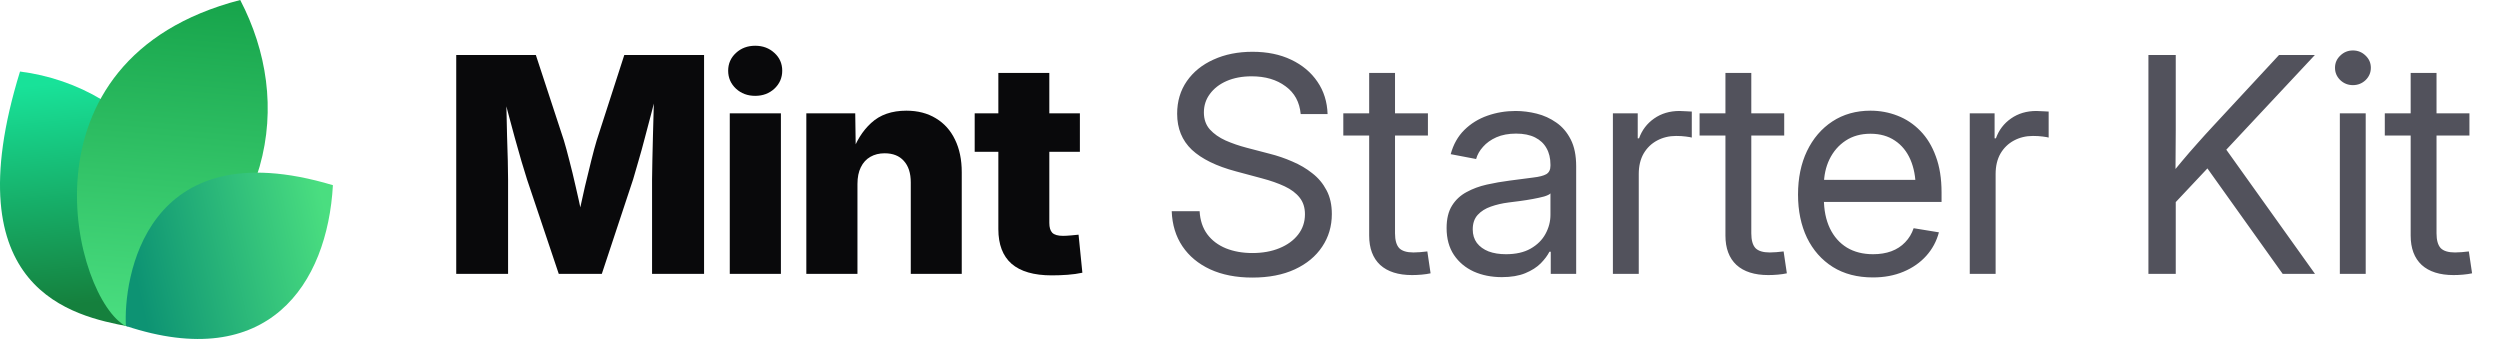
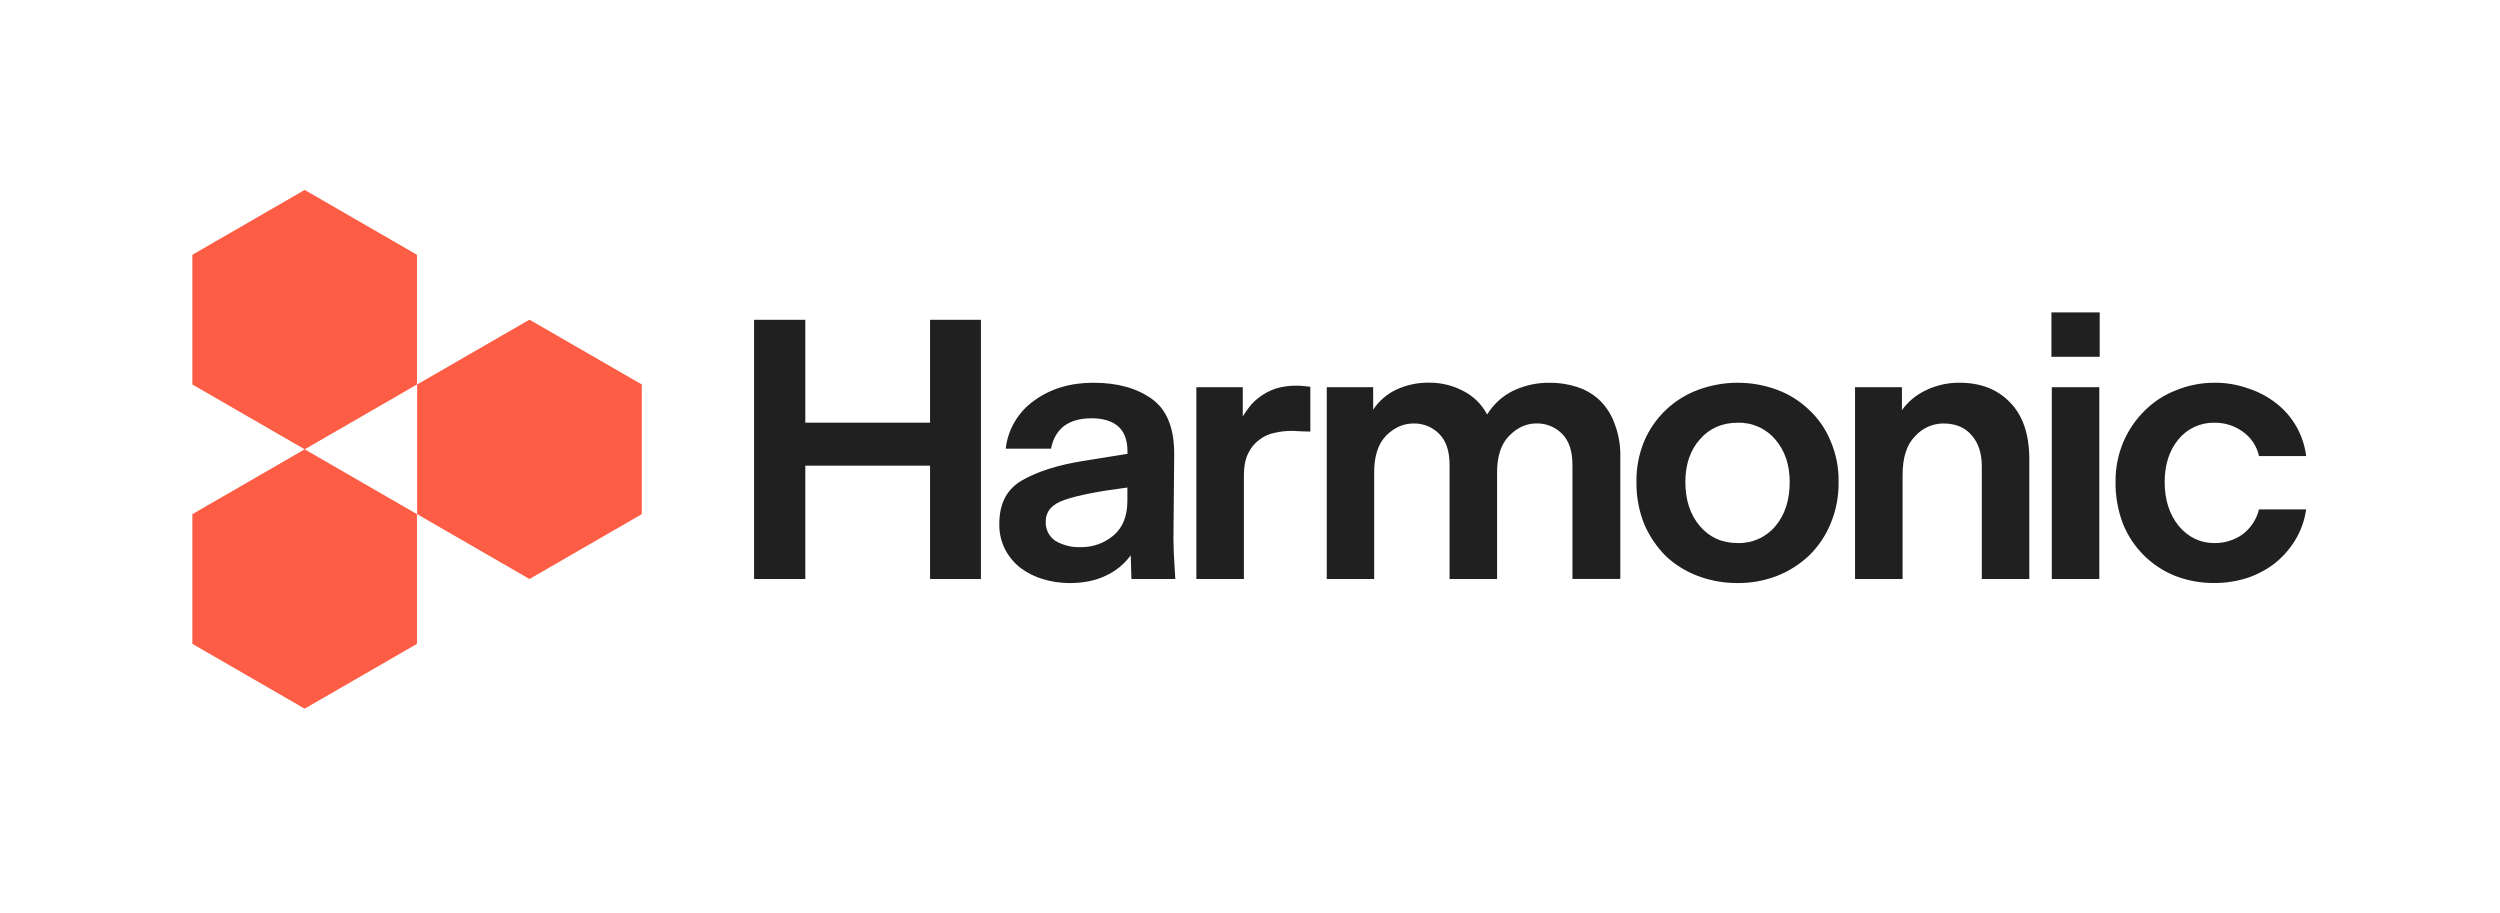
- <svg xmlns="http://www.w3.org/2000/svg" width="177" height="24" viewBox="0 0 177 24" fill="none">
-   <path d="M9.061 23.108C5.268 22.377 -3.391 20.627 1.417 5.064C9.634 6.099 16.973 14.064 9.061 23.108Z" fill="url(#paint0_linear_17557_2020)" />
-   <path d="M8.919 23.094C5.276 21.222 0.784 4.209 17.007 0C20.757 7.193 19.621 16.545 8.919 23.094Z" fill="url(#paint1_linear_17557_2020)" />
-   <path d="M8.914 23.079C8.735 19.882 10.159 9.085 23.57 13.111C23.181 20.123 18.984 26.418 8.914 23.079Z" fill="url(#paint2_linear_17557_2020)" />
-   <path d="M32.301 19.392V3.894H37.938L39.925 9.948C40.036 10.315 40.164 10.787 40.31 11.362C40.462 11.938 40.611 12.552 40.757 13.204C40.91 13.855 41.048 14.483 41.173 15.086C41.305 15.682 41.412 16.192 41.495 16.615H40.695C40.771 16.192 40.871 15.682 40.996 15.086C41.128 14.49 41.267 13.866 41.412 13.214C41.565 12.562 41.714 11.948 41.86 11.373C42.005 10.79 42.133 10.315 42.244 9.948L44.2 3.894H49.848V19.392H46.166V12.704C46.166 12.357 46.173 11.917 46.187 11.383C46.2 10.849 46.214 10.27 46.228 9.646C46.249 9.022 46.266 8.391 46.28 7.753C46.301 7.115 46.311 6.519 46.311 5.964H46.623C46.485 6.561 46.332 7.181 46.166 7.826C45.999 8.471 45.833 9.102 45.666 9.719C45.507 10.336 45.351 10.901 45.198 11.414C45.053 11.928 44.928 12.357 44.824 12.704L42.608 19.392H39.561L37.314 12.704C37.203 12.357 37.072 11.928 36.919 11.414C36.773 10.901 36.614 10.34 36.441 9.729C36.274 9.112 36.104 8.481 35.931 7.836C35.764 7.192 35.608 6.567 35.463 5.964H35.827C35.834 6.512 35.844 7.105 35.858 7.743C35.872 8.374 35.886 9.005 35.9 9.636C35.92 10.26 35.938 10.839 35.952 11.373C35.965 11.907 35.972 12.351 35.972 12.704V19.392H32.301ZM51.668 19.392V8.024H55.288V19.392H51.668ZM53.468 6.786C52.927 6.786 52.473 6.616 52.105 6.276C51.738 5.93 51.554 5.507 51.554 5.007C51.554 4.508 51.738 4.088 52.105 3.749C52.473 3.409 52.927 3.239 53.468 3.239C54.009 3.239 54.463 3.409 54.83 3.749C55.198 4.082 55.382 4.501 55.382 5.007C55.382 5.507 55.198 5.93 54.83 6.276C54.463 6.616 54.009 6.786 53.468 6.786ZM60.708 13.027V19.392H57.088V8.024H60.551L60.593 10.967H60.281C60.593 10.024 61.061 9.268 61.685 8.7C62.309 8.124 63.138 7.836 64.171 7.836C64.975 7.836 65.672 8.017 66.262 8.377C66.851 8.731 67.302 9.234 67.614 9.885C67.933 10.537 68.092 11.307 68.092 12.194V19.392H64.483V12.912C64.483 12.26 64.32 11.754 63.994 11.394C63.675 11.033 63.221 10.853 62.632 10.853C62.25 10.853 61.914 10.936 61.623 11.102C61.332 11.269 61.106 11.515 60.947 11.841C60.787 12.16 60.708 12.555 60.708 13.027ZM76.456 8.024V10.749H69.008V8.024H76.456ZM70.683 5.163H74.292V15.783C74.292 16.102 74.361 16.334 74.5 16.48C74.646 16.625 74.899 16.698 75.259 16.698C75.405 16.698 75.596 16.688 75.831 16.667C76.074 16.646 76.251 16.629 76.362 16.615L76.632 19.309C76.313 19.378 75.963 19.427 75.582 19.455C75.207 19.482 74.836 19.496 74.469 19.496C73.2 19.496 72.25 19.222 71.619 18.674C70.995 18.127 70.683 17.308 70.683 16.22V5.163Z" fill="#09090B" />
-   <path d="M88.667 19.652C87.523 19.652 86.528 19.458 85.682 19.07C84.843 18.681 84.188 18.137 83.716 17.437C83.245 16.736 82.992 15.908 82.957 14.951H84.933C84.968 15.596 85.148 16.14 85.474 16.584C85.8 17.021 86.24 17.354 86.795 17.582C87.35 17.804 87.974 17.915 88.667 17.915C89.388 17.915 90.026 17.801 90.581 17.572C91.143 17.343 91.583 17.024 91.902 16.615C92.228 16.199 92.391 15.717 92.391 15.169C92.391 14.698 92.266 14.306 92.017 13.994C91.767 13.675 91.413 13.408 90.956 13.193C90.498 12.978 89.954 12.787 89.323 12.621L87.502 12.132C86.123 11.765 85.082 11.255 84.382 10.603C83.689 9.944 83.342 9.095 83.342 8.055C83.342 7.174 83.571 6.404 84.028 5.746C84.486 5.087 85.117 4.577 85.921 4.217C86.726 3.849 87.645 3.666 88.678 3.666C89.718 3.666 90.63 3.853 91.413 4.227C92.204 4.602 92.824 5.122 93.275 5.787C93.726 6.446 93.965 7.209 93.993 8.076H92.089C92.013 7.23 91.656 6.574 91.018 6.11C90.387 5.638 89.586 5.403 88.615 5.403C87.95 5.403 87.36 5.513 86.847 5.735C86.341 5.957 85.946 6.262 85.661 6.651C85.377 7.032 85.235 7.469 85.235 7.961C85.235 8.447 85.377 8.849 85.661 9.168C85.946 9.48 86.317 9.74 86.774 9.948C87.232 10.149 87.724 10.319 88.251 10.457L89.884 10.884C90.439 11.023 90.977 11.206 91.496 11.435C92.023 11.657 92.495 11.934 92.911 12.267C93.334 12.593 93.67 12.995 93.92 13.474C94.17 13.945 94.294 14.504 94.294 15.149C94.294 16.015 94.066 16.788 93.608 17.468C93.157 18.148 92.512 18.681 91.673 19.07C90.834 19.458 89.832 19.652 88.667 19.652ZM101.097 8.024V9.594H95.106V8.024H101.097ZM96.937 5.163H98.767V16.521C98.767 17 98.865 17.347 99.059 17.562C99.26 17.77 99.6 17.874 100.078 17.874C100.21 17.874 100.366 17.867 100.546 17.853C100.733 17.832 100.903 17.815 101.056 17.801L101.285 19.351C101.097 19.392 100.886 19.423 100.65 19.444C100.414 19.465 100.189 19.475 99.974 19.475C98.996 19.475 98.244 19.236 97.717 18.758C97.197 18.272 96.937 17.579 96.937 16.677V5.163ZM106.33 19.621C105.595 19.621 104.932 19.489 104.343 19.226C103.754 18.955 103.285 18.564 102.939 18.05C102.592 17.53 102.419 16.896 102.419 16.147C102.419 15.495 102.547 14.965 102.804 14.556C103.06 14.146 103.403 13.828 103.833 13.599C104.263 13.363 104.742 13.186 105.269 13.068C105.796 12.95 106.333 12.857 106.881 12.787C107.574 12.69 108.132 12.617 108.555 12.569C108.978 12.52 109.287 12.441 109.481 12.33C109.675 12.212 109.772 12.014 109.772 11.737V11.654C109.772 11.203 109.679 10.815 109.492 10.489C109.311 10.163 109.041 9.91 108.68 9.729C108.32 9.549 107.872 9.459 107.338 9.459C106.805 9.459 106.34 9.546 105.945 9.719C105.556 9.892 105.241 10.118 104.998 10.395C104.755 10.665 104.593 10.953 104.509 11.258L102.71 10.915C102.897 10.222 103.22 9.65 103.677 9.199C104.135 8.748 104.679 8.412 105.31 8.19C105.941 7.968 106.607 7.857 107.307 7.857C107.8 7.857 108.295 7.92 108.795 8.044C109.301 8.169 109.765 8.381 110.188 8.679C110.611 8.97 110.951 9.369 111.208 9.875C111.464 10.374 111.593 11.005 111.593 11.768V19.392H109.793V17.822H109.7C109.568 18.085 109.363 18.359 109.086 18.643C108.809 18.921 108.444 19.153 107.994 19.34C107.543 19.527 106.988 19.621 106.33 19.621ZM106.621 17.998C107.321 17.998 107.904 17.867 108.368 17.603C108.84 17.333 109.19 16.986 109.419 16.563C109.654 16.133 109.772 15.682 109.772 15.211V13.692C109.703 13.769 109.554 13.841 109.325 13.911C109.096 13.973 108.829 14.032 108.524 14.088C108.226 14.143 107.921 14.192 107.609 14.233C107.304 14.275 107.033 14.309 106.798 14.337C106.354 14.393 105.938 14.49 105.549 14.628C105.168 14.76 104.86 14.954 104.624 15.211C104.388 15.467 104.27 15.811 104.27 16.241C104.27 16.615 104.367 16.934 104.561 17.198C104.762 17.461 105.04 17.662 105.393 17.801C105.747 17.933 106.156 17.998 106.621 17.998ZM114.193 19.392V8.024H115.951V9.792H116.045C116.253 9.209 116.61 8.741 117.116 8.388C117.622 8.034 118.219 7.857 118.905 7.857C119.058 7.857 119.217 7.864 119.384 7.878C119.55 7.885 119.682 7.892 119.779 7.899V9.74C119.716 9.719 119.578 9.695 119.363 9.667C119.155 9.639 118.922 9.625 118.666 9.625C118.174 9.625 117.726 9.733 117.324 9.948C116.922 10.163 116.603 10.471 116.367 10.874C116.138 11.276 116.024 11.758 116.024 12.319V19.392H114.193ZM126.322 8.024V9.594H120.33V8.024H126.322ZM122.161 5.163H123.992V16.521C123.992 17 124.089 17.347 124.283 17.562C124.484 17.77 124.824 17.874 125.302 17.874C125.434 17.874 125.59 17.867 125.77 17.853C125.958 17.832 126.127 17.815 126.28 17.801L126.509 19.351C126.322 19.392 126.11 19.423 125.874 19.444C125.639 19.465 125.413 19.475 125.198 19.475C124.221 19.475 123.468 19.236 122.941 18.758C122.421 18.272 122.161 17.579 122.161 16.677V5.163ZM132.604 19.642C131.502 19.642 130.555 19.396 129.765 18.903C128.974 18.404 128.364 17.714 127.934 16.834C127.511 15.946 127.3 14.927 127.3 13.775C127.3 12.611 127.511 11.584 127.934 10.697C128.364 9.802 128.964 9.102 129.734 8.596C130.51 8.089 131.408 7.836 132.428 7.836C133.1 7.836 133.738 7.954 134.341 8.19C134.952 8.426 135.489 8.783 135.954 9.261C136.425 9.74 136.793 10.343 137.056 11.071C137.327 11.792 137.462 12.645 137.462 13.63V14.296H128.433V12.735H136.463L135.631 13.297C135.631 12.541 135.506 11.876 135.257 11.3C135.007 10.725 134.643 10.277 134.165 9.958C133.686 9.632 133.107 9.469 132.428 9.469C131.748 9.469 131.162 9.632 130.67 9.958C130.177 10.284 129.796 10.725 129.526 11.279C129.262 11.827 129.13 12.441 129.13 13.12V14.046C129.13 14.864 129.273 15.572 129.557 16.168C129.841 16.757 130.243 17.211 130.763 17.53C131.283 17.842 131.901 17.998 132.615 17.998C133.093 17.998 133.523 17.929 133.905 17.79C134.293 17.645 134.619 17.433 134.882 17.156C135.153 16.879 135.354 16.546 135.486 16.157L137.275 16.449C137.108 17.08 136.81 17.634 136.38 18.113C135.95 18.591 135.413 18.966 134.768 19.236C134.123 19.507 133.402 19.642 132.604 19.642ZM139.459 19.392V8.024H141.217V9.792H141.311C141.519 9.209 141.876 8.741 142.382 8.388C142.888 8.034 143.485 7.857 144.171 7.857C144.324 7.857 144.483 7.864 144.649 7.878C144.816 7.885 144.948 7.892 145.045 7.899V9.74C144.982 9.719 144.844 9.695 144.629 9.667C144.421 9.639 144.188 9.625 143.932 9.625C143.439 9.625 142.992 9.733 142.59 9.948C142.188 10.163 141.869 10.471 141.633 10.874C141.404 11.276 141.29 11.758 141.29 12.319V19.392H139.459ZM153.429 14.961V12.715C153.783 12.257 154.136 11.82 154.49 11.404C154.844 10.981 155.204 10.565 155.572 10.156C155.939 9.74 156.314 9.327 156.695 8.918L161.355 3.894H163.893L157.277 10.967H157.184L153.429 14.961ZM152.108 19.392V3.894H154.043V9.241L154.022 12.559L154.043 13.505V19.392H152.108ZM161.615 19.392L155.967 11.477L157.173 9.969L163.903 19.392H161.615ZM165.661 19.392V8.024H167.492V19.392H165.661ZM166.587 6.027C166.24 6.027 165.942 5.909 165.692 5.673C165.443 5.43 165.318 5.139 165.318 4.799C165.318 4.459 165.443 4.172 165.692 3.936C165.942 3.693 166.24 3.572 166.587 3.572C166.934 3.572 167.232 3.693 167.482 3.936C167.731 4.172 167.856 4.459 167.856 4.799C167.856 5.139 167.731 5.43 167.482 5.673C167.232 5.909 166.934 6.027 166.587 6.027ZM174.836 8.024V9.594H168.844V8.024H174.836ZM170.675 5.163H172.506V16.521C172.506 17 172.603 17.347 172.797 17.562C172.998 17.77 173.338 17.874 173.816 17.874C173.948 17.874 174.104 17.867 174.284 17.853C174.472 17.832 174.641 17.815 174.794 17.801L175.023 19.351C174.836 19.392 174.624 19.423 174.388 19.444C174.153 19.465 173.927 19.475 173.712 19.475C172.735 19.475 171.982 19.236 171.455 18.758C170.935 18.272 170.675 17.579 170.675 16.677V5.163Z" fill="#52525C" />
-   <defs>
-     <linearGradient id="paint0_linear_17557_2020" x1="3.776" y1="5.916" x2="5.232" y2="21.559" gradientUnits="userSpaceOnUse">
-       <stop stop-color="#18E299" />
-       <stop offset="1" stop-color="#15803D" />
-     </linearGradient>
-     <linearGradient id="paint1_linear_17557_2020" x1="12.171" y1="-0.718" x2="10.19" y2="22.983" gradientUnits="userSpaceOnUse">
-       <stop stop-color="#16A34A" />
-       <stop offset="1" stop-color="#4ADE80" />
-     </linearGradient>
-     <linearGradient id="paint2_linear_17557_2020" x1="23.133" y1="15.353" x2="9.338" y2="18.52" gradientUnits="userSpaceOnUse">
-       <stop stop-color="#4ADE80" />
-       <stop offset="1" stop-color="#0D9373" />
-     </linearGradient>
-   </defs>
+ <svg xmlns="http://www.w3.org/2000/svg" width="200" height="73" viewBox="0 0 200 73" fill="none">
+   <path d="M60.326 46.32V25.582H64.425V33.813H74.405V25.582H78.474V46.32H74.405V37.254H64.425V46.32H60.326ZM94.024 46.32C93.965 45.391 93.925 44.699 93.904 44.246C93.885 43.772 93.875 43.407 93.875 43.151L93.935 36.396C93.954 34.281 93.363 32.79 92.16 31.922C90.957 31.053 89.392 30.619 87.466 30.619C85.624 30.619 84.049 31.093 82.743 32.041C82.112 32.485 81.581 33.058 81.187 33.721C80.793 34.385 80.544 35.125 80.456 35.892H84.08C84.238 35.101 84.584 34.498 85.119 34.084C85.674 33.67 86.41 33.463 87.317 33.463C88.225 33.463 88.931 33.67 89.425 34.084C89.919 34.499 90.198 35.161 90.198 36.129V36.307L86.691 36.872C84.673 37.188 83.039 37.702 81.791 38.413C80.56 39.107 79.944 40.272 79.944 41.906C79.929 42.624 80.093 43.334 80.419 43.974C80.724 44.551 81.15 45.056 81.667 45.454C82.214 45.855 82.827 46.156 83.479 46.343C84.155 46.543 84.856 46.645 85.562 46.645C86.69 46.645 87.659 46.447 88.467 46.053C89.259 45.69 89.945 45.129 90.457 44.424L90.515 46.32H94.024ZM85.201 39.98C86.231 39.624 87.895 39.298 90.192 39.002V40.069C90.192 41.293 89.816 42.221 89.062 42.853C88.321 43.469 87.382 43.795 86.419 43.772C85.722 43.796 85.033 43.621 84.431 43.268C84.181 43.1 83.979 42.869 83.843 42.6C83.708 42.33 83.644 42.03 83.659 41.728C83.657 40.899 84.172 40.316 85.201 39.98ZM99.867 36.247C100.074 35.809 100.391 35.431 100.787 35.151C101.146 34.881 101.563 34.699 102.005 34.619C102.434 34.522 102.872 34.472 103.311 34.47C103.51 34.47 103.718 34.48 103.936 34.499C104.151 34.499 104.448 34.509 104.827 34.528V30.944C104.688 30.924 104.52 30.905 104.322 30.885C104.135 30.865 103.946 30.855 103.758 30.855C103.175 30.841 102.593 30.922 102.035 31.092C101.529 31.267 101.056 31.527 100.638 31.862C100.383 32.059 100.153 32.289 99.956 32.544C99.764 32.792 99.586 33.049 99.421 33.314V30.974H95.709V46.32H99.512V38.055C99.51 37.305 99.629 36.702 99.867 36.247ZM110.886 34.854C111.54 34.202 112.273 33.877 113.084 33.878C113.464 33.869 113.841 33.938 114.194 34.08C114.546 34.222 114.865 34.435 115.132 34.706C115.688 35.259 115.965 36.089 115.965 37.195V46.32H119.766V37.787C119.766 36.505 120.083 35.536 120.717 34.882C121.371 34.21 122.104 33.874 122.915 33.874C123.295 33.866 123.673 33.935 124.026 34.077C124.378 34.219 124.698 34.432 124.965 34.702C125.518 35.256 125.795 36.085 125.796 37.191V46.317H129.625V36.573C129.65 35.642 129.488 34.715 129.15 33.847C128.894 33.139 128.477 32.501 127.932 31.981C127.413 31.505 126.794 31.15 126.121 30.944C125.429 30.725 124.708 30.616 123.982 30.621C122.965 30.607 121.959 30.828 121.041 31.266C120.187 31.689 119.47 32.346 118.972 33.16C118.53 32.322 117.832 31.648 116.98 31.234C116.17 30.825 115.275 30.612 114.367 30.613C113.445 30.594 112.531 30.786 111.695 31.174C110.946 31.529 110.309 32.082 109.853 32.774V30.974H106.141V46.32H109.934V37.787C109.934 36.485 110.251 35.508 110.886 34.854ZM142.135 46.083C143.092 45.709 143.968 45.156 144.718 44.453C145.459 43.729 146.046 42.863 146.442 41.906C146.885 40.847 147.105 39.707 147.087 38.559C147.109 37.428 146.889 36.307 146.442 35.269C146.055 34.324 145.467 33.474 144.718 32.78C143.986 32.077 143.117 31.533 142.164 31.181C140.133 30.432 137.901 30.432 135.87 31.181C134.904 31.534 134.02 32.082 133.274 32.791C132.528 33.499 131.936 34.353 131.533 35.3C131.107 36.332 130.897 37.441 130.916 38.559C130.9 39.714 131.112 40.862 131.539 41.935C131.949 42.885 132.534 43.749 133.263 44.484C134.009 45.183 134.887 45.727 135.845 46.083C136.862 46.462 137.939 46.653 139.023 46.645C140.086 46.652 141.142 46.462 142.135 46.083ZM135.987 42.084C135.215 41.175 134.829 39.999 134.829 38.559C134.829 37.16 135.215 36.024 135.987 35.151C136.759 34.263 137.769 33.818 139.017 33.818C139.585 33.801 140.15 33.912 140.669 34.143C141.189 34.374 141.65 34.718 142.017 35.151C142.789 36.04 143.175 37.176 143.176 38.559C143.176 40.02 142.79 41.203 142.017 42.109C141.65 42.542 141.189 42.887 140.669 43.118C140.15 43.349 139.585 43.46 139.017 43.443C137.77 43.445 136.76 42.992 135.987 42.084ZM153.19 34.914C153.476 34.589 153.828 34.329 154.222 34.15C154.617 33.971 155.044 33.879 155.477 33.878C156.445 33.878 157.199 34.194 157.737 34.825C158.275 35.438 158.544 36.267 158.544 37.314V46.32H162.345V36.751C162.345 34.756 161.83 33.235 160.8 32.188C159.792 31.142 158.447 30.619 156.765 30.619C155.84 30.608 154.925 30.811 154.091 31.211C153.318 31.569 152.65 32.12 152.154 32.811V30.974H148.404V46.32H152.207V38.002C152.207 36.614 152.535 35.584 153.19 34.914ZM167.976 28.545V24.994H164.114V28.545H167.976ZM167.946 46.32V30.974H164.144V46.32H167.946ZM179.709 46.261C180.509 46 181.262 45.61 181.936 45.105C182.595 44.585 183.159 43.954 183.6 43.239C184.066 42.48 184.369 41.632 184.491 40.751H180.719C180.523 41.557 180.05 42.27 179.383 42.765C178.729 43.219 177.95 43.457 177.154 43.446C176.026 43.446 175.076 42.992 174.303 42.084C173.55 41.155 173.174 39.98 173.174 38.559C173.174 37.176 173.54 36.04 174.273 35.151C174.62 34.724 175.059 34.382 175.559 34.151C176.058 33.92 176.604 33.806 177.154 33.818C177.964 33.804 178.756 34.054 179.413 34.528C180.08 34.992 180.547 35.691 180.721 36.484H184.493C184.391 35.654 184.126 34.852 183.712 34.124C183.298 33.397 182.744 32.759 182.081 32.248C181.404 31.722 180.639 31.32 179.822 31.063C178.973 30.764 178.078 30.613 177.178 30.619C176.127 30.614 175.085 30.815 174.111 31.211C173.166 31.571 172.308 32.124 171.59 32.837C170.858 33.556 170.273 34.411 169.868 35.355C169.443 36.368 169.23 37.457 169.243 38.555C169.229 39.699 169.431 40.834 169.837 41.903C170.217 42.847 170.784 43.705 171.506 44.423C172.227 45.141 173.087 45.705 174.034 46.08C175.02 46.457 176.067 46.648 177.123 46.642C177.998 46.645 178.869 46.517 179.705 46.261H179.709Z" fill="#202020" />
+   <path d="M24.373 15.195L33.358 20.383V30.758L24.373 35.945L15.388 30.758V20.383L24.373 15.195ZM15.388 41.133V51.508L24.373 56.694L33.358 51.508V41.133L24.373 35.945L15.388 41.133ZM33.371 30.758V41.133L42.357 46.32L51.343 41.133V30.758L42.357 25.573L33.371 30.758Z" fill="#FE5D45" />
</svg>
